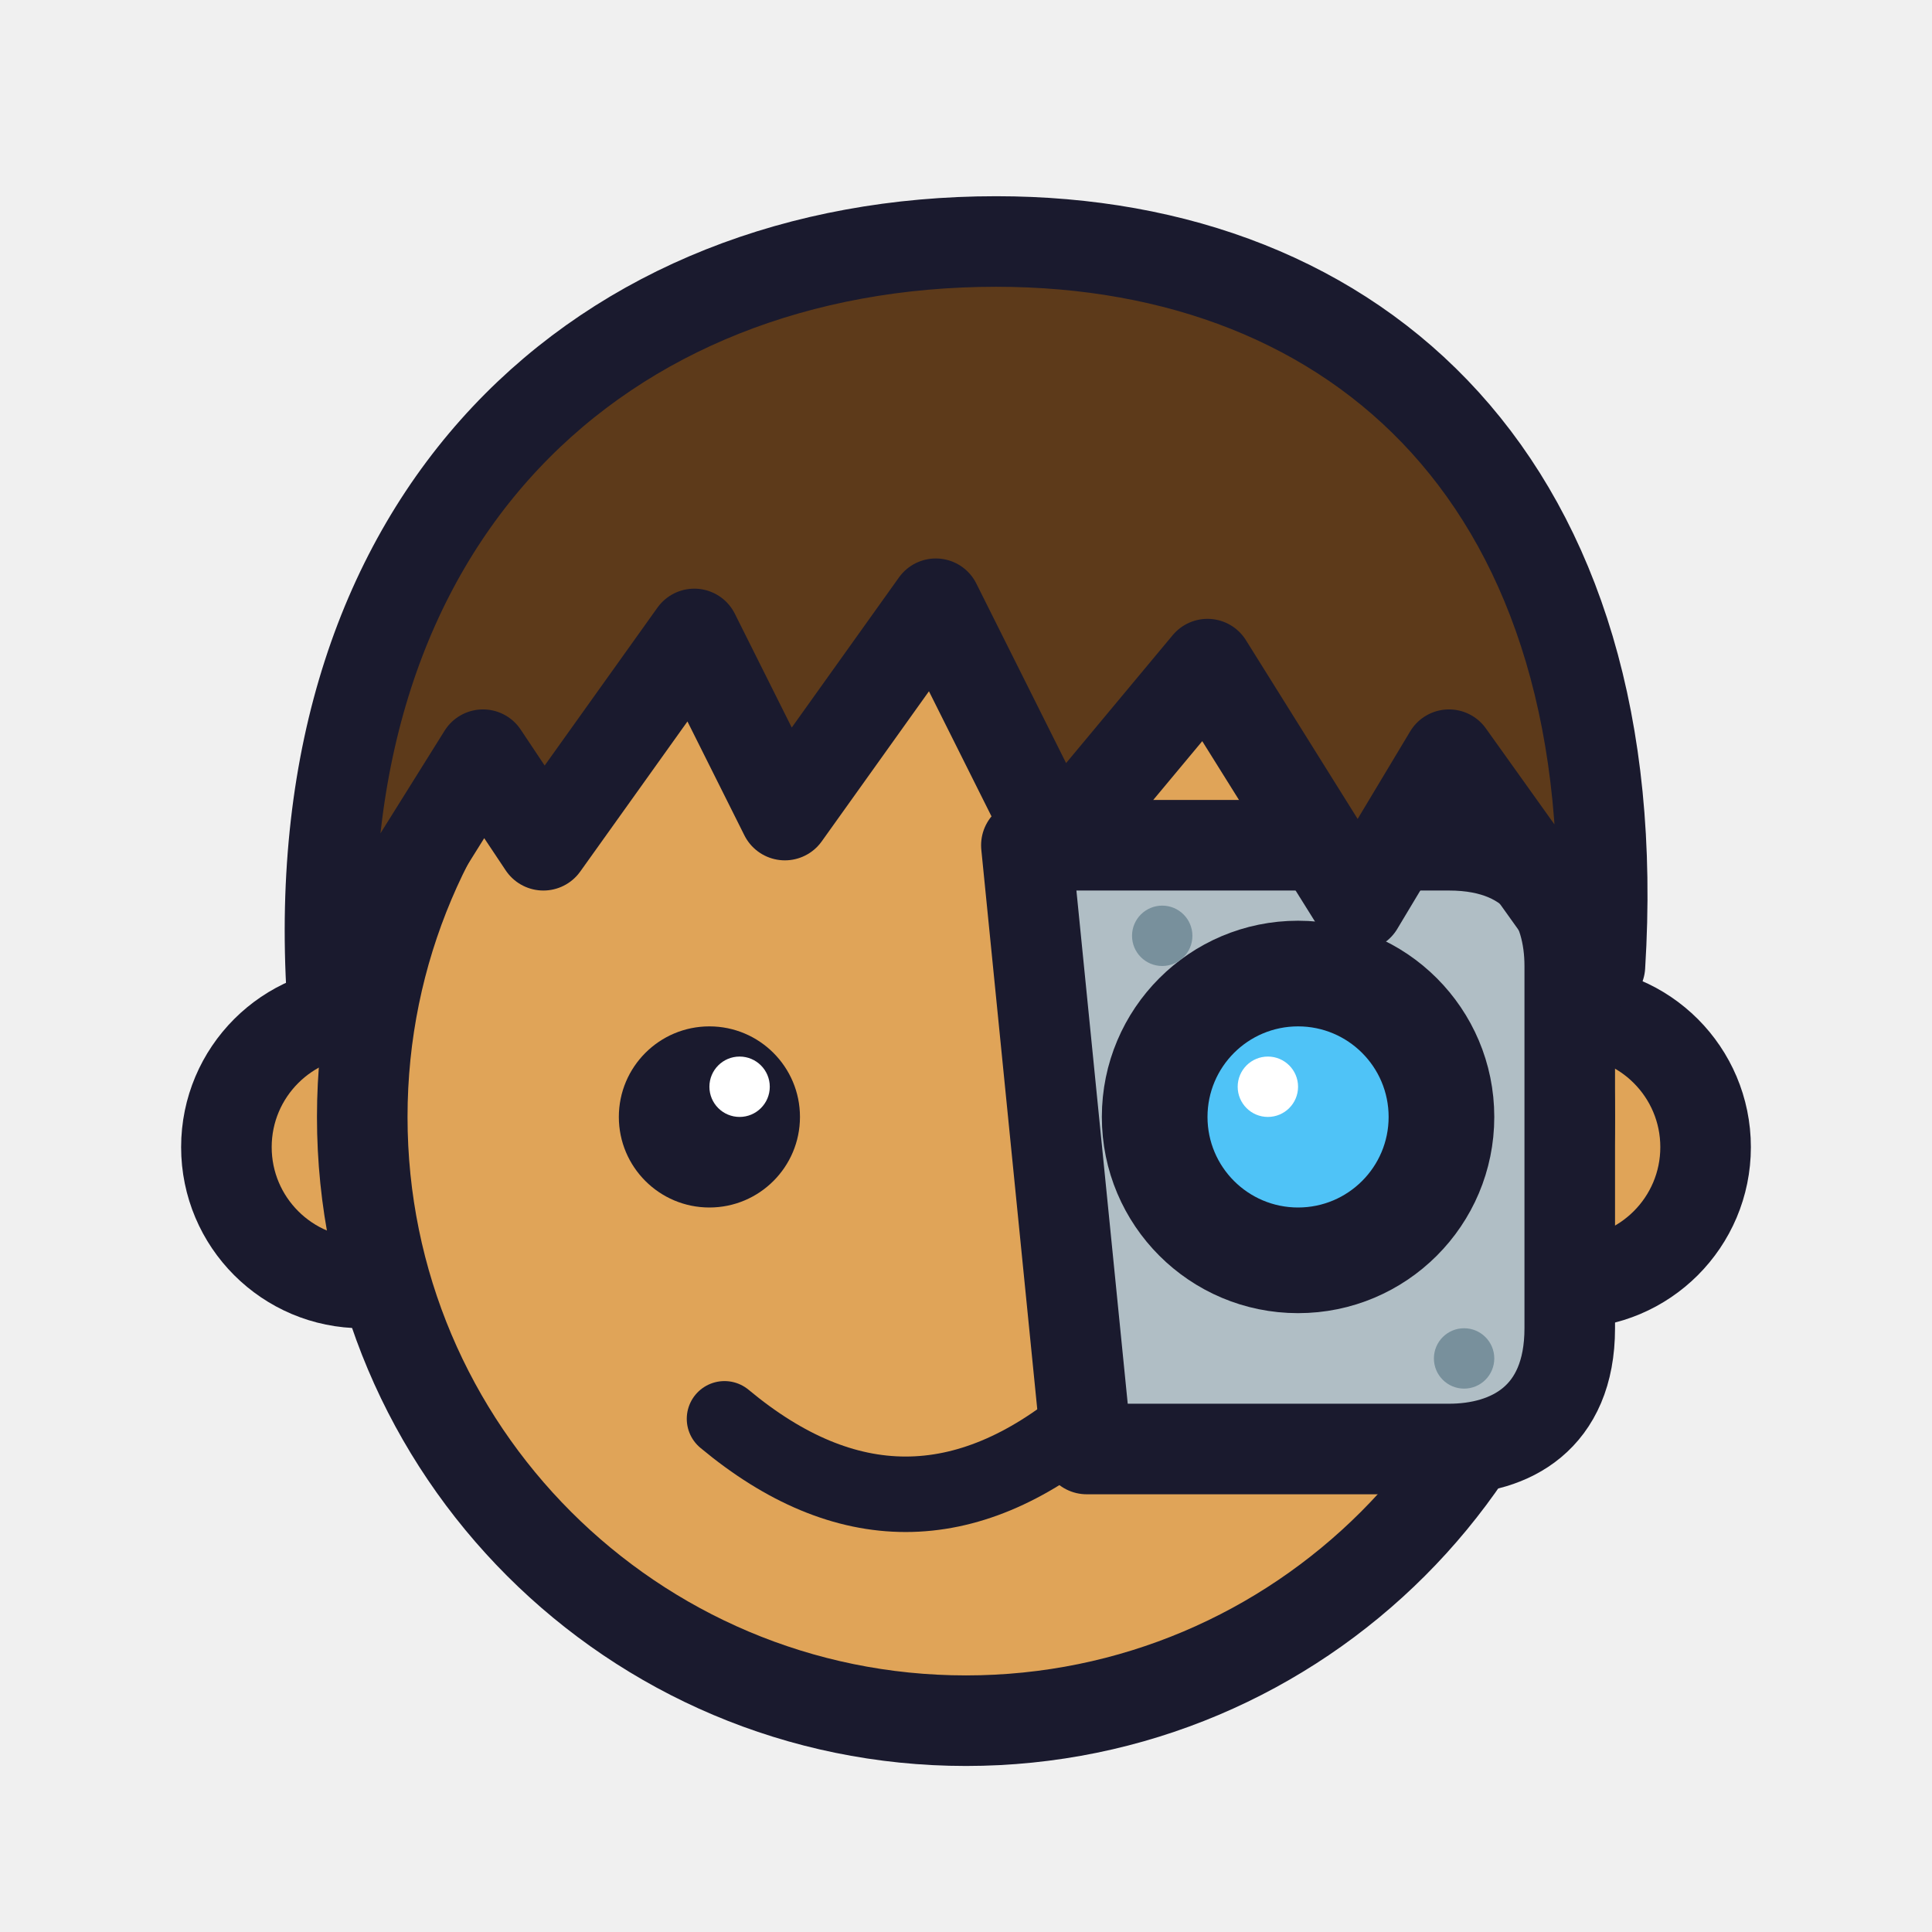
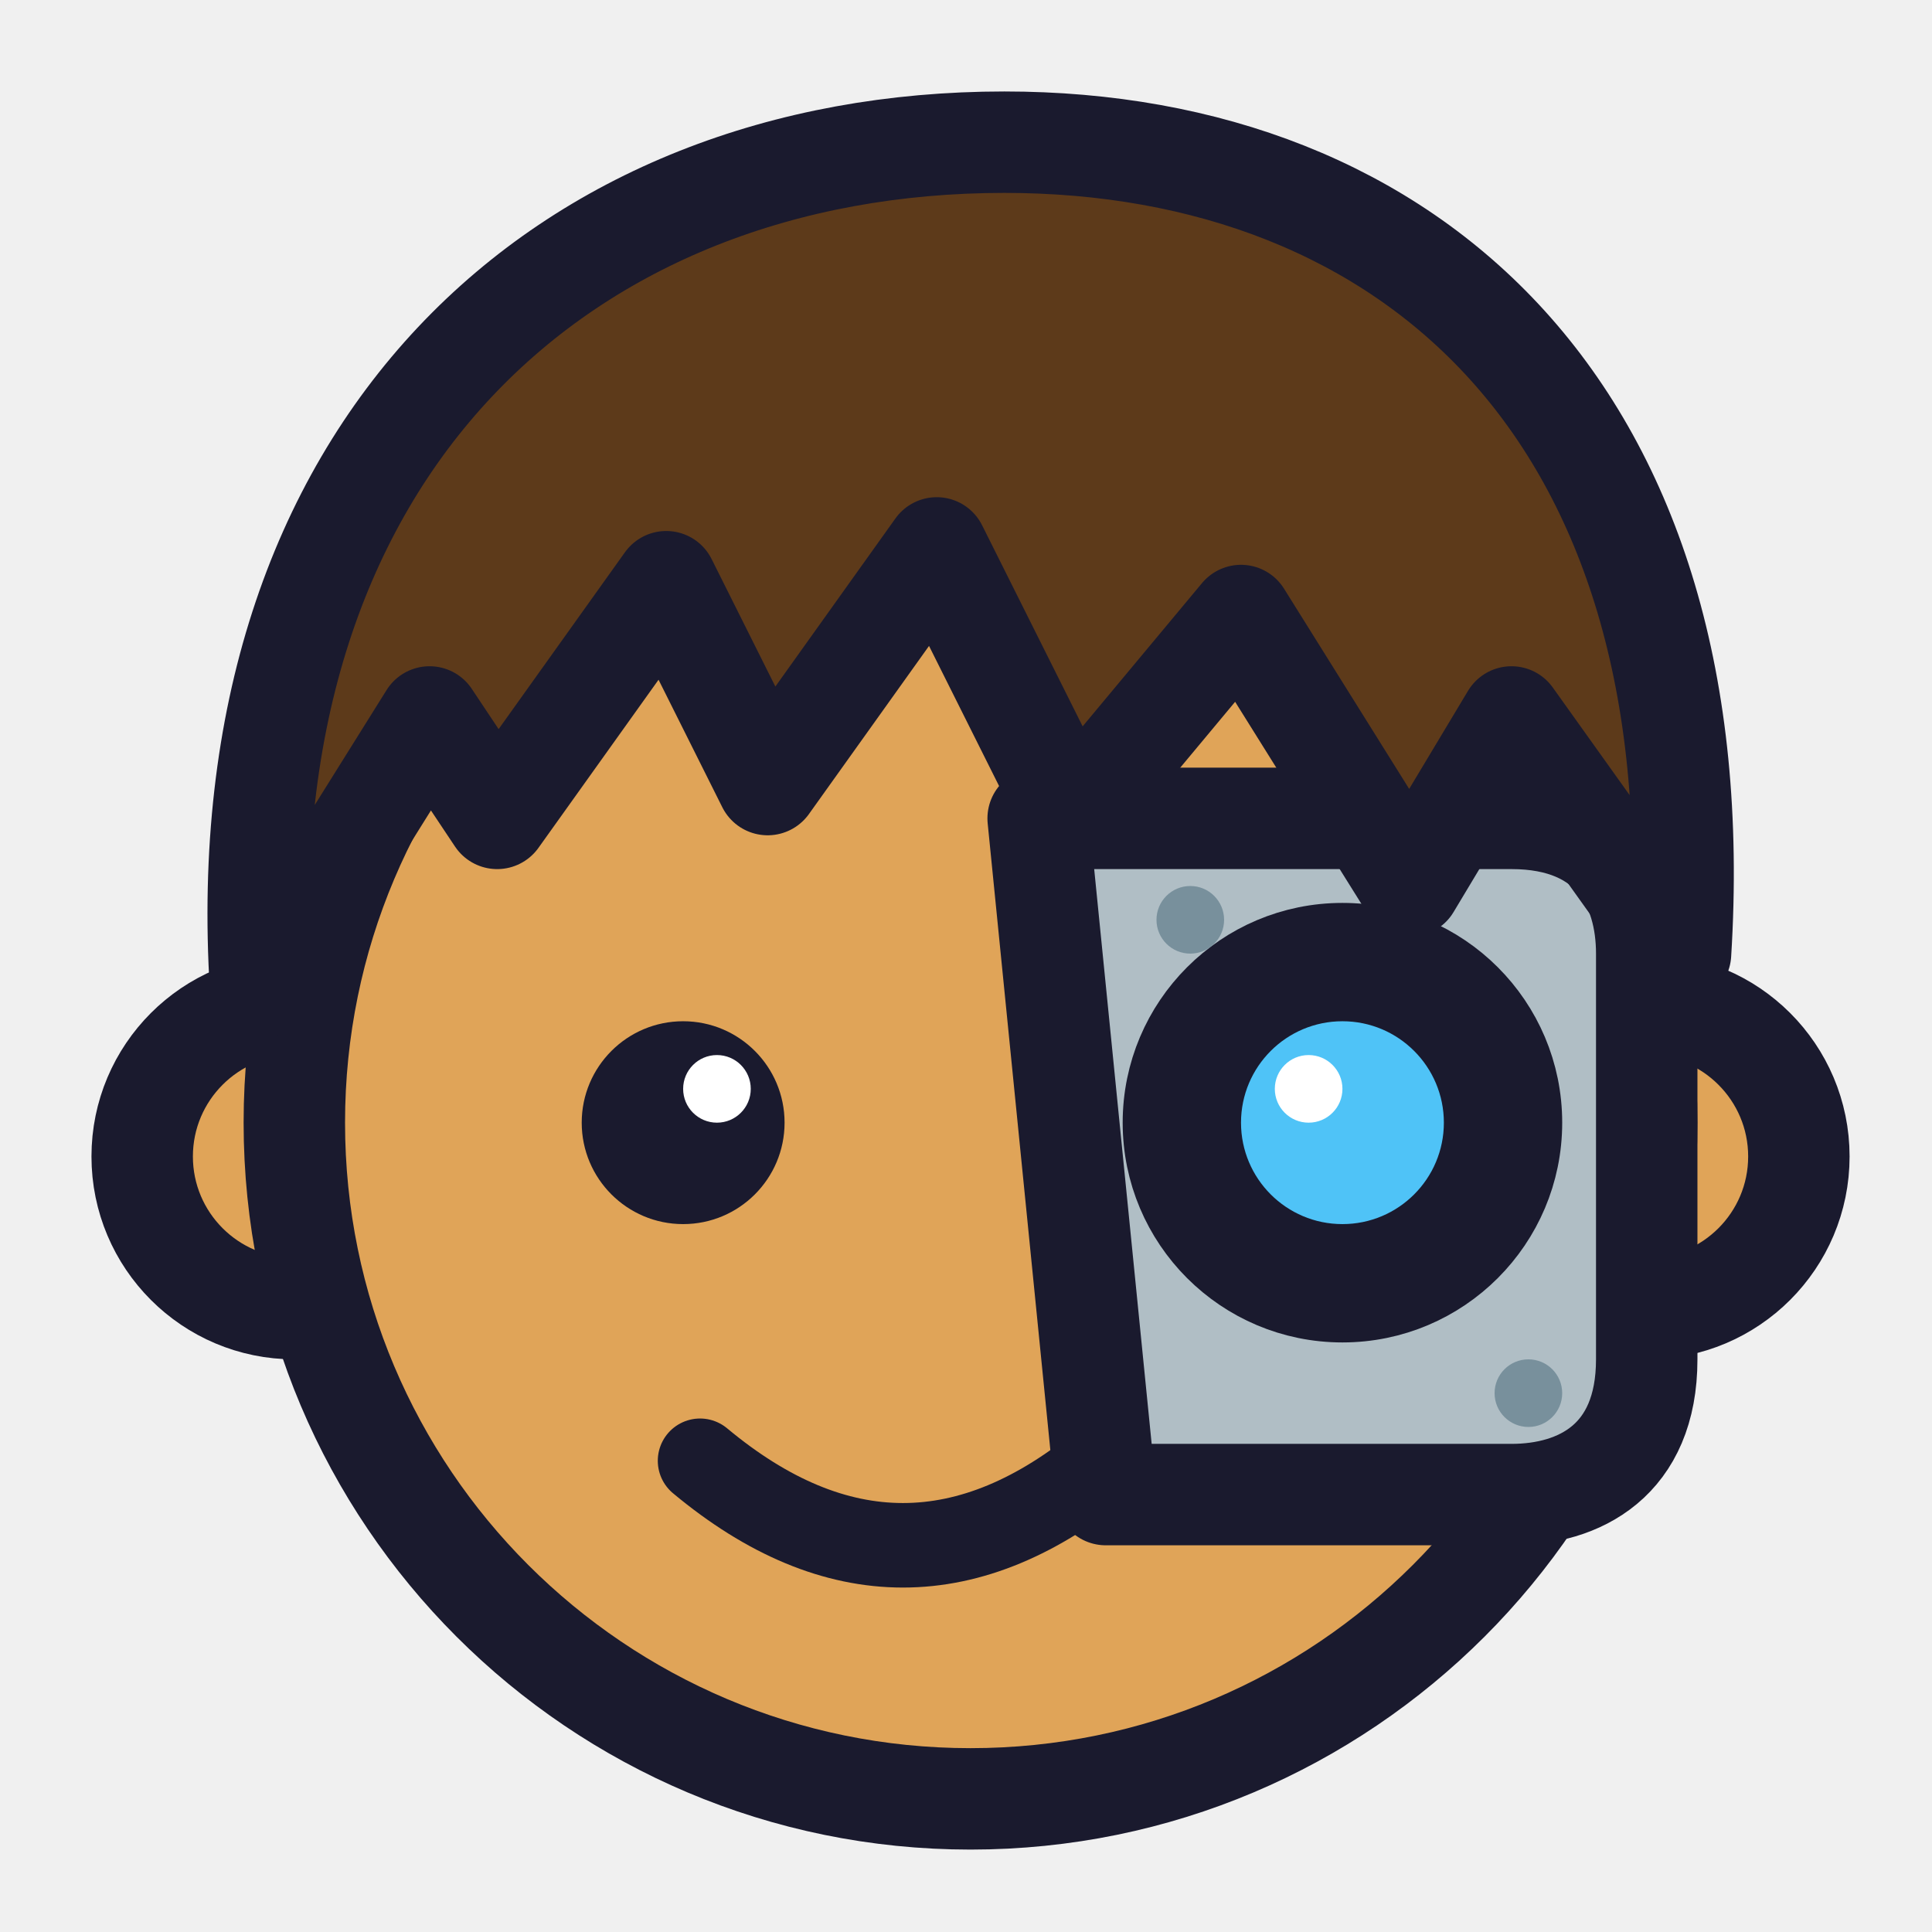
<svg xmlns="http://www.w3.org/2000/svg" viewBox="0 0 64 64" width="64" height="64">
-   <g stroke="#1a1a2e" stroke-width="3" stroke-linecap="round" stroke-linejoin="round">
-     <circle cx="12" cy="38" r="4.5" fill="#e0a458" />
-     <circle cx="52" cy="38" r="4.5" fill="#e0a458" />
-     <circle cx="32" cy="37" r="20" fill="#e0a458" />
-     <path d="M34 28h14c3 0 4 2 4 4v12c0 3-2 4-4 4H36z" fill="#b0bec5" />
-     <path d="M11 33C10 17 20 8 33 8c12 0 21 8 20 24l-5-7-3 5-5-8-5 6-4-8-5 7-3-6-5 7-2-3z" fill="#5d3a1a" />
-     <circle cx="43" cy="37" r="5.5" fill="#1a1a2e" stroke-width="2" />
-     <circle cx="43" cy="37" r="3" fill="#4fc3f7" stroke="none" />
-     <circle cx="42" cy="36" r="1" fill="#ffffff" stroke="none" />
-     <circle cx="38.5" cy="31" r="1" fill="#78909c" stroke="none" />
-     <circle cx="48.5" cy="45" r="1" fill="#78909c" stroke="none" />
-     <circle cx="23.5" cy="37" r="3" fill="#1a1a2e" stroke="none" />
-     <circle cx="24.5" cy="36" r="1" fill="#ffffff" stroke="none" />
-     <path d="M24 47q6 5 12 0" fill="none" stroke-width="2.5" />
+   <g data-fit="3" transform="translate(-3.69 -4.25) scale(1.12)">
+     <g stroke="#1a1a2e" stroke-width="3" stroke-linecap="round" stroke-linejoin="round">
+       <circle cx="12" cy="38" r="4.5" fill="#e0a458" />
+       <circle cx="52" cy="38" r="4.5" fill="#e0a458" />
+       <circle cx="32" cy="37" r="20" fill="#e0a458" />
+       <path d="M34 28h14c3 0 4 2 4 4v12c0 3-2 4-4 4H36z" fill="#b0bec5" />
+       <path d="M11 33C10 17 20 8 33 8c12 0 21 8 20 24l-5-7-3 5-5-8-5 6-4-8-5 7-3-6-5 7-2-3z" fill="#5d3a1a" />
+       <circle cx="43" cy="37" r="5.5" fill="#1a1a2e" stroke-width="2" />
+       <circle cx="43" cy="37" r="3" fill="#4fc3f7" stroke="none" />
+       <circle cx="42" cy="36" r="1" fill="#ffffff" stroke="none" />
+       <circle cx="38.5" cy="31" r="1" fill="#78909c" stroke="none" />
+       <circle cx="48.5" cy="45" r="1" fill="#78909c" stroke="none" />
+       <circle cx="23.5" cy="37" r="3" fill="#1a1a2e" stroke="none" />
+       <circle cx="24.5" cy="36" r="1" fill="#ffffff" stroke="none" />
+       <path d="M24 47q6 5 12 0" fill="none" stroke-width="2.5" />
+     </g>
  </g>
</svg>
